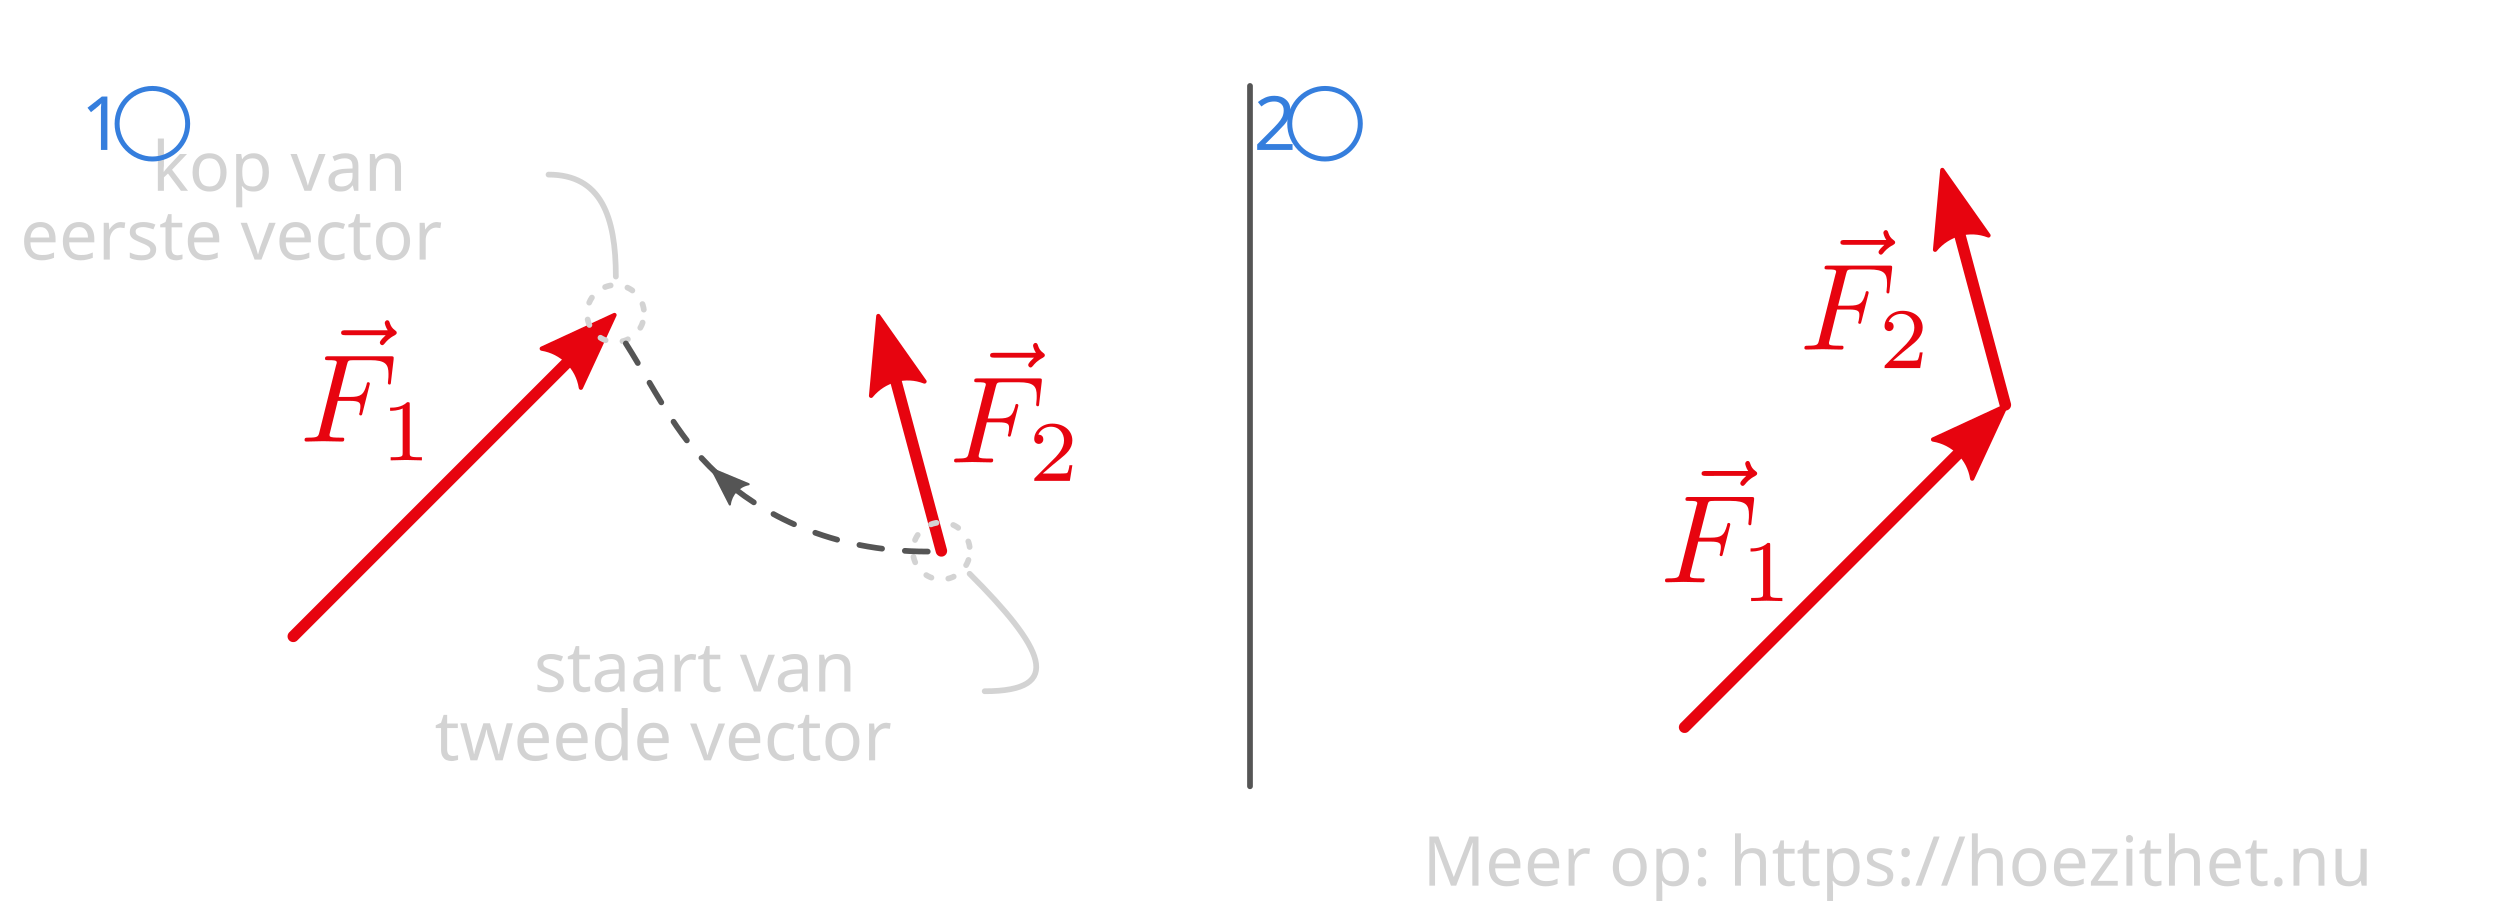
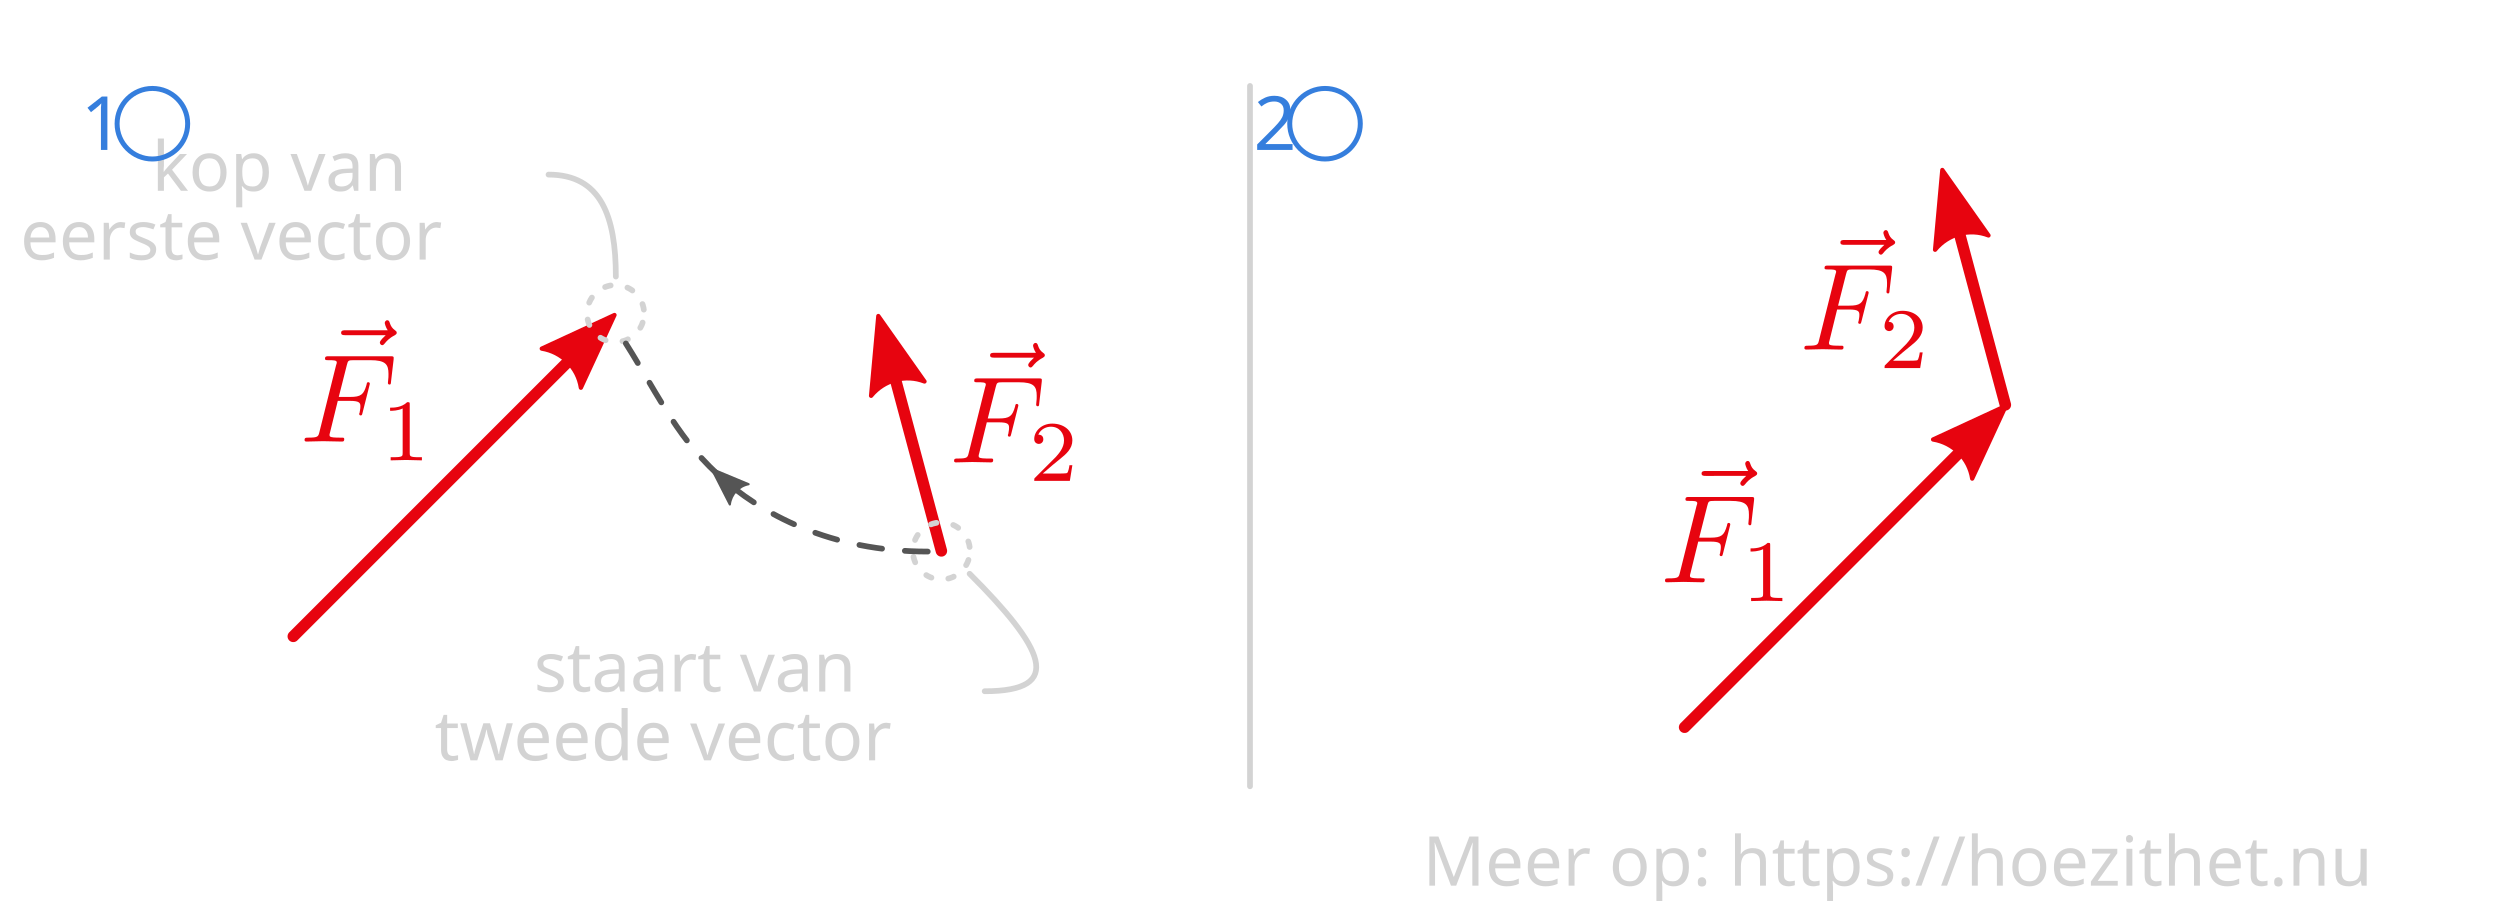
<svg xmlns="http://www.w3.org/2000/svg" width="581.736" height="209.63" viewBox="0 0 153.918 55.465" version="1.1" id="svg4623">
  <defs id="defs4617">
    <marker orient="auto" refY="0.0" refX="0.0" id="marker1286" style="overflow:visible;">
      <path id="path1284" style="fill-rule:evenodd;stroke-width:0.625;stroke-linejoin:round;stroke:#555555;stroke-opacity:1;fill:#555555;fill-opacity:1" d="M 8.719,4.034 L -2.207,0.016 L 8.719,-4.002 C 6.973,-1.63 6.983,1.616 8.719,4.034 z " transform="scale(0.6) rotate(180) translate(0,0)" />
    </marker>
    <marker orient="auto" refY="0.0" refX="0.0" id="Arrow2Mend" style="overflow:visible;">
      <path id="path1591" style="fill-rule:evenodd;stroke-width:0.625;stroke-linejoin:round;stroke:#e7040f;stroke-opacity:1;fill:#e7040f;fill-opacity:1" d="M 8.719,4.034 L -2.207,0.016 L 8.719,-4.002 C 6.973,-1.63 6.983,1.616 8.719,4.034 z " transform="scale(0.6) rotate(180) translate(0,0)" />
    </marker>
    <marker orient="auto" refY="0" refX="0" id="Arrow2Mend-3" style="overflow:visible">
      <path id="path1591-3" style="fill:#e7040f;fill-opacity:1;fill-rule:evenodd;stroke:#e7040f;stroke-width:0.625;stroke-linejoin:round;stroke-opacity:1" d="M 8.719,4.034 -2.207,0.016 8.719,-4.002 c -1.745,2.372 -1.735,5.617 -6e-7,8.035 z" transform="scale(-0.6)" />
    </marker>
    <marker orient="auto" refY="0" refX="0" id="Arrow2Mend-7" style="overflow:visible">
      <path id="path1591-9" style="fill:#e7040f;fill-opacity:1;fill-rule:evenodd;stroke:#e7040f;stroke-width:0.625;stroke-linejoin:round;stroke-opacity:1" d="M 8.719,4.034 -2.207,0.016 8.719,-4.002 c -1.745,2.372 -1.735,5.617 -6e-7,8.035 z" transform="scale(-0.6)" />
    </marker>
    <marker orient="auto" refY="0" refX="0" id="Arrow2Mend-3-9" style="overflow:visible">
      <path id="path1591-3-3" style="fill:#e7040f;fill-opacity:1;fill-rule:evenodd;stroke:#e7040f;stroke-width:0.625;stroke-linejoin:round;stroke-opacity:1" d="M 8.719,4.034 -2.207,0.016 8.719,-4.002 c -1.745,2.372 -1.735,5.617 -6e-7,8.035 z" transform="scale(-0.6)" />
    </marker>
  </defs>
  <g id="layer1" transform="translate(5.18002,-240.868)">
    <g id="g5353" transform="matrix(0.8962358,0,0,0.8962358,-1.232138,28.09939)" style="stroke-width:1.116">
      <text xml:space="preserve" style="font-style:normal;font-variant:normal;font-weight:normal;font-stretch:normal;font-size:28.016px;line-height:1.3;font-family:Quicksand;-inkscape-font-specification:'Quicksand, Normal';font-variant-ligatures:normal;font-variant-position:normal;font-variant-caps:normal;font-variant-numeric:normal;font-variant-alternates:normal;font-feature-settings:normal;text-indent:0;text-align:center;text-decoration:none;text-decoration-line:none;text-decoration-style:solid;text-decoration-color:#000000;letter-spacing:0px;word-spacing:0px;text-transform:none;writing-mode:lr-tb;direction:ltr;text-orientation:mixed;dominant-baseline:auto;baseline-shift:baseline;text-anchor:middle;white-space:normal;shape-padding:0;opacity:1;vector-effect:none;fill:#555555;fill-opacity:1;stroke:none;stroke-width:3.173px;stroke-linecap:butt;stroke-linejoin:miter;stroke-miterlimit:4;stroke-dasharray:none;stroke-dashoffset:0;stroke-opacity:1" x="44.293" y="218.673" id="text2653">
        <tspan id="tspan2651" x="44.293" y="245.288" style="stroke-width:3.173px" />
      </text>
      <text xml:space="preserve" style="font-style:normal;font-variant:normal;font-weight:normal;font-stretch:normal;font-size:4.723px;line-height:1.25;font-family:Quicksand;-inkscape-font-specification:Quicksand;text-align:end;letter-spacing:0px;word-spacing:0px;text-anchor:end;fill:#d3d3d3;fill-opacity:1;stroke:none;stroke-width:0.295" x="167.171" y="298.245" id="text7806">
        <tspan id="tspan7804" x="167.171" y="298.245" style="font-size:4.723px;text-align:end;text-anchor:end;fill:#d3d3d3;stroke-width:0.295">Meer op: https://hoezithet.nu</tspan>
      </text>
    </g>
  </g>
  <g id="layer2" transform="translate(5.18002,-240.868)" />
  <g id="g1314" transform="translate(6.50997,-2.760524)">
    <g id="g1242">
      <path style="opacity:1;vector-effect:none;fill:none;fill-opacity:1;stroke:#e7040f;stroke-width:0.706;stroke-linecap:round;stroke-linejoin:miter;stroke-miterlimit:4;stroke-dasharray:none;stroke-dashoffset:0;stroke-opacity:1;marker-end:url(#Arrow2Mend)" d="M 11.546,41.941 30.666,22.821" id="path1562" />
      <g id="g2270" style="fill:#e7040f;fill-opacity:1" transform="matrix(1.435585,0,0,1.435585,-100.4151,-8.39193)">
        <g transform="matrix(0.539544,0,0,0.539544,-1.96534,-46.00585)" style="fill:#e7040f;fill-opacity:1" id="g2195">
          <path style="fill:#e7040f;fill-opacity:1;stroke:none;stroke-width:0" d="m 5.359,-5.938 c -0.141,0.141 -0.469,0.422 -0.469,0.594 0,0.094 0.094,0.203 0.188,0.203 0.094,0 0.141,-0.078 0.203,-0.141 C 5.391,-5.422 5.625,-5.703 6.062,-5.922 6.125,-5.969 6.234,-6.016 6.234,-6.125 6.234,-6.234 6.156,-6.281 6.094,-6.328 5.875,-6.484 5.766,-6.656 5.688,-6.891 5.656,-6.984 5.625,-7.125 5.484,-7.125 c -0.141,0 -0.203,0.141 -0.203,0.219 0,0.047 0.078,0.359 0.234,0.578 H 2.156 c -0.156,0 -0.344,0 -0.344,0.203 0,0.188 0.188,0.188 0.344,0.188 z m 0,0" transform="translate(150.181,132.246)" id="path2193" />
        </g>
        <g transform="matrix(0.539544,0,0,0.539544,-1.96534,-46.00585)" style="fill:#e7040f;fill-opacity:1" id="g2199">
          <path style="fill:#e7040f;fill-opacity:1;stroke:none;stroke-width:0" d="m 3.016,-3.234 h 0.969 c 0.75,0 0.828,0.156 0.828,0.438 0,0.078 0,0.188 -0.062,0.5 C 4.719,-2.25 4.719,-2.219 4.719,-2.188 c 0,0.078 0.062,0.109 0.109,0.109 0.109,0 0.109,-0.031 0.156,-0.203 L 5.531,-4.453 C 5.562,-4.562 5.562,-4.578 5.562,-4.609 5.562,-4.625 5.547,-4.719 5.438,-4.719 5.344,-4.719 5.328,-4.672 5.297,-4.5 5.078,-3.734 4.859,-3.547 4,-3.547 H 3.094 l 0.641,-2.531 C 3.828,-6.438 3.844,-6.469 4.281,-6.469 h 1.312 c 1.219,0 1.453,0.328 1.453,1.094 0,0.234 0,0.266 -0.031,0.547 C 7,-4.703 7,-4.688 7,-4.656 c 0,0.047 0.031,0.125 0.125,0.125 0.109,0 0.109,-0.062 0.125,-0.25 L 7.453,-6.516 C 7.484,-6.781 7.438,-6.781 7.188,-6.781 H 2.297 c -0.188,0 -0.297,0 -0.297,0.203 0,0.109 0.094,0.109 0.281,0.109 0.375,0 0.656,0 0.656,0.172 0,0.047 0,0.062 -0.062,0.25 L 1.562,-0.781 c -0.094,0.391 -0.109,0.469 -0.906,0.469 -0.172,0 -0.281,0 -0.281,0.188 C 0.375,0 0.5,0 0.531,0 0.812,0 1.562,-0.031 1.844,-0.031 2.172,-0.031 3,0 3.328,0 3.422,0 3.531,0 3.531,-0.188 3.531,-0.266 3.484,-0.297 3.484,-0.297 3.453,-0.312 3.422,-0.312 3.203,-0.312 c -0.219,0 -0.266,0 -0.516,-0.016 -0.297,-0.031 -0.328,-0.078 -0.328,-0.203 0,-0.016 0,-0.078 0.047,-0.219 z m 0,0" transform="translate(148.712,134.765)" id="path2197" />
        </g>
        <g transform="matrix(0.539544,0,0,0.539544,-1.96534,-46.00585)" style="fill:#e7040f;fill-opacity:1" id="g2203">
          <path style="fill:#e7040f;fill-opacity:1;stroke:none;stroke-width:0" d="m 2.328,-4.438 c 0,-0.188 0,-0.188 -0.203,-0.188 -0.453,0.438 -1.078,0.438 -1.359,0.438 v 0.25 c 0.156,0 0.625,0 1,-0.188 v 3.547 c 0,0.234 0,0.328 -0.688,0.328 H 0.812 V 0 c 0.125,0 0.984,-0.031 1.234,-0.031 0.219,0 1.094,0.031 1.25,0.031 V -0.25 H 3.031 c -0.703,0 -0.703,-0.094 -0.703,-0.328 z m 0,0" transform="translate(155.119,136.259)" id="path2201" />
        </g>
      </g>
    </g>
    <g transform="matrix(1.413478,0,0,1.413478,-47.29379,-15.63643)" style="fill:#e7040f;fill-opacity:1" id="g2278">
      <g id="g2207" style="fill:#e7040f;fill-opacity:1" transform="matrix(0.539544,0,0,0.539544,-1.96534,-46.00585)">
        <path id="path2205" transform="translate(135.237,144.201)" d="m 5.359,-5.938 c -0.141,0.141 -0.469,0.422 -0.469,0.594 0,0.094 0.094,0.203 0.188,0.203 0.094,0 0.141,-0.078 0.203,-0.141 C 5.391,-5.422 5.625,-5.703 6.062,-5.922 6.125,-5.969 6.234,-6.016 6.234,-6.125 6.234,-6.234 6.156,-6.281 6.094,-6.328 5.875,-6.484 5.766,-6.656 5.688,-6.891 5.656,-6.984 5.625,-7.125 5.484,-7.125 c -0.141,0 -0.203,0.141 -0.203,0.219 0,0.047 0.078,0.359 0.234,0.578 H 2.156 c -0.156,0 -0.344,0 -0.344,0.203 0,0.188 0.188,0.188 0.344,0.188 z m 0,0" style="fill:#e7040f;fill-opacity:1;stroke:none;stroke-width:0" />
      </g>
      <g id="g2211" style="fill:#e7040f;fill-opacity:1" transform="matrix(0.539544,0,0,0.539544,-1.96534,-46.00585)">
        <path id="path2209" transform="translate(133.768,146.72)" d="m 3.016,-3.234 h 0.969 c 0.75,0 0.828,0.156 0.828,0.438 0,0.078 0,0.188 -0.062,0.5 C 4.719,-2.25 4.719,-2.219 4.719,-2.188 c 0,0.078 0.062,0.109 0.109,0.109 0.109,0 0.109,-0.031 0.156,-0.203 L 5.531,-4.453 C 5.562,-4.562 5.562,-4.578 5.562,-4.609 5.562,-4.625 5.547,-4.719 5.438,-4.719 5.344,-4.719 5.328,-4.672 5.297,-4.5 5.078,-3.734 4.859,-3.547 4,-3.547 H 3.094 l 0.641,-2.531 C 3.828,-6.438 3.844,-6.469 4.281,-6.469 h 1.312 c 1.219,0 1.453,0.328 1.453,1.094 0,0.234 0,0.266 -0.031,0.547 C 7,-4.703 7,-4.688 7,-4.656 c 0,0.047 0.031,0.125 0.125,0.125 0.109,0 0.109,-0.062 0.125,-0.25 L 7.453,-6.516 C 7.484,-6.781 7.438,-6.781 7.188,-6.781 H 2.297 c -0.188,0 -0.297,0 -0.297,0.203 0,0.109 0.094,0.109 0.281,0.109 0.375,0 0.656,0 0.656,0.172 0,0.047 0,0.062 -0.062,0.25 L 1.562,-0.781 c -0.094,0.391 -0.109,0.469 -0.906,0.469 -0.172,0 -0.281,0 -0.281,0.188 C 0.375,0 0.5,0 0.531,0 0.812,0 1.562,-0.031 1.844,-0.031 2.172,-0.031 3,0 3.328,0 3.422,0 3.531,0 3.531,-0.188 3.531,-0.266 3.484,-0.297 3.484,-0.297 3.453,-0.312 3.422,-0.312 3.203,-0.312 c -0.219,0 -0.266,0 -0.516,-0.016 -0.297,-0.031 -0.328,-0.078 -0.328,-0.203 0,-0.016 0,-0.078 0.047,-0.219 z m 0,0" style="fill:#e7040f;fill-opacity:1;stroke:none;stroke-width:0" />
      </g>
      <g id="g2215" style="fill:#e7040f;fill-opacity:1" transform="matrix(0.539544,0,0,0.539544,-1.96534,-46.00585)">
        <path id="path2213" transform="translate(140.175,148.214)" d="M 3.516,-1.266 H 3.281 c -0.016,0.156 -0.094,0.562 -0.188,0.625 C 3.047,-0.594 2.516,-0.594 2.406,-0.594 H 1.125 c 0.734,-0.641 0.984,-0.844 1.391,-1.172 0.516,-0.406 1,-0.844 1,-1.5 0,-0.844 -0.734,-1.359 -1.625,-1.359 -0.859,0 -1.453,0.609 -1.453,1.25 0,0.344 0.297,0.391 0.375,0.391 0.156,0 0.359,-0.125 0.359,-0.375 0,-0.125 -0.047,-0.375 -0.406,-0.375 C 0.984,-4.219 1.453,-4.375 1.781,-4.375 c 0.703,0 1.062,0.547 1.062,1.109 0,0.609 -0.438,1.078 -0.656,1.328 L 0.516,-0.266 C 0.438,-0.203 0.438,-0.188 0.438,0 h 2.875 z m 0,0" style="fill:#e7040f;fill-opacity:1;stroke:none;stroke-width:0" />
      </g>
    </g>
    <path id="path1562-7" d="M 51.449,36.679 47.815,23.119" style="opacity:1;vector-effect:none;fill:none;fill-opacity:1;stroke:#e7040f;stroke-width:0.706;stroke-linecap:round;stroke-linejoin:miter;stroke-miterlimit:4;stroke-dasharray:none;stroke-dashoffset:0;stroke-opacity:1;marker-end:url(#Arrow2Mend-3)" />
    <circle r="1.757" cy="36.679" cx="51.449" id="path852" style="opacity:1;vector-effect:none;fill:none;fill-opacity:1;stroke:#d3d3d3;stroke-width:0.353;stroke-linecap:round;stroke-linejoin:miter;stroke-miterlimit:4;stroke-dasharray:0.353, 1.058;stroke-dashoffset:0.847;stroke-opacity:1;paint-order:markers stroke fill" />
    <path id="path854" d="m 53.187,38.086 c 4.537,4.537 5.953,7.232 0.927,7.232" style="opacity:1;vector-effect:none;fill:none;fill-opacity:1;stroke:#d3d3d3;stroke-width:0.353;stroke-linecap:round;stroke-linejoin:miter;stroke-miterlimit:4;stroke-dasharray:none;stroke-dashoffset:0;stroke-opacity:1" />
    <text id="text858" y="45.336" x="53.887" style="font-style:normal;font-variant:normal;font-weight:normal;font-stretch:normal;font-size:4.233px;line-height:1;font-family:Quicksand;-inkscape-font-specification:'Quicksand, Normal';font-variant-ligatures:normal;font-variant-position:normal;font-variant-caps:normal;font-variant-numeric:normal;font-variant-alternates:normal;font-feature-settings:normal;text-indent:0;text-align:end;text-decoration:none;text-decoration-line:none;text-decoration-style:solid;text-decoration-color:#000000;letter-spacing:0px;word-spacing:0px;text-transform:none;writing-mode:lr-tb;direction:ltr;text-orientation:mixed;dominant-baseline:auto;baseline-shift:baseline;text-anchor:end;white-space:normal;shape-padding:0;opacity:1;vector-effect:none;fill:#d3d3d3;fill-opacity:1;stroke:none;stroke-width:0.719px;stroke-linecap:butt;stroke-linejoin:miter;stroke-miterlimit:4;stroke-dasharray:none;stroke-dashoffset:0;stroke-opacity:1" xml:space="preserve">
      <tspan style="font-size:4.233px;line-height:1;text-align:end;text-anchor:end;fill:#d3d3d3;stroke-width:0.719px" y="45.336" x="53.887" id="tspan856">staart van</tspan>
      <tspan style="font-size:4.233px;line-height:1;text-align:end;text-anchor:end;fill:#d3d3d3;stroke-width:0.719px" y="49.569" x="53.887" id="tspan1322">tweede vector</tspan>
    </text>
    <circle r="1.757" cy="22.066" cx="31.389" id="path852-8" style="opacity:1;vector-effect:none;fill:none;fill-opacity:1;stroke:#d3d3d3;stroke-width:0.353;stroke-linecap:round;stroke-linejoin:miter;stroke-miterlimit:4;stroke-dasharray:0.353, 1.058;stroke-dashoffset:0.847;stroke-opacity:1;paint-order:markers stroke fill" />
    <text id="text858-0" y="14.507" x="26.218" style="font-style:normal;font-variant:normal;font-weight:normal;font-stretch:normal;font-size:4.233px;line-height:1;font-family:Quicksand;-inkscape-font-specification:'Quicksand, Normal';font-variant-ligatures:normal;font-variant-position:normal;font-variant-caps:normal;font-variant-numeric:normal;font-variant-alternates:normal;font-feature-settings:normal;text-indent:0;text-align:end;text-decoration:none;text-decoration-line:none;text-decoration-style:solid;text-decoration-color:#000000;letter-spacing:0px;word-spacing:0px;text-transform:none;writing-mode:lr-tb;direction:ltr;text-orientation:mixed;dominant-baseline:auto;baseline-shift:baseline;text-anchor:end;white-space:normal;shape-padding:0;opacity:1;vector-effect:none;fill:#d3d3d3;fill-opacity:1;stroke:none;stroke-width:0.719px;stroke-linecap:butt;stroke-linejoin:miter;stroke-miterlimit:4;stroke-dasharray:none;stroke-dashoffset:0;stroke-opacity:1" xml:space="preserve">
      <tspan style="font-size:4.233px;line-height:1;text-align:end;text-anchor:end;fill:#d3d3d3;stroke-width:0.719px" y="14.507" x="26.218" id="tspan856-9">kop van</tspan>
      <tspan style="font-size:4.233px;line-height:1;text-align:end;text-anchor:end;fill:#d3d3d3;stroke-width:0.719px" y="18.74" x="26.218" id="tspan1328">eerste vector</tspan>
    </text>
    <path id="path893" d="m 31.406,19.787 c 0,-3.705 -0.914,-6.276 -4.144,-6.276" style="opacity:1;vector-effect:none;fill:none;fill-opacity:1;stroke:#d3d3d3;stroke-width:0.353;stroke-linecap:round;stroke-linejoin:miter;stroke-miterlimit:4;stroke-dasharray:none;stroke-dashoffset:0;stroke-opacity:1" />
    <path id="path895" d="m 50.609,36.719 c -5.947,0 -10.261,-2.281 -12.96,-4.78 -2.699,-2.499 -3.782,-5.215 -6.009,-8.626" style="opacity:1;vector-effect:none;fill:none;fill-opacity:1;stroke:#555555;stroke-width:0.353;stroke-linecap:round;stroke-linejoin:miter;stroke-miterlimit:4;stroke-dasharray:1.411, 1.411;stroke-dashoffset:0;stroke-opacity:1;marker-mid:url(#marker1286)" />
  </g>
  <g id="g1282" transform="translate(18.1901,2.833855)">
    <g transform="translate(-3.800238,-1.379694)" id="g1252">
      <path style="opacity:1;vector-effect:none;fill:none;fill-opacity:1;stroke:#e7040f;stroke-width:0.706;stroke-linecap:round;stroke-linejoin:miter;stroke-miterlimit:4;stroke-dasharray:none;stroke-dashoffset:0;stroke-opacity:1;marker-end:url(#Arrow2Mend-7)" d="M 89.326,43.321 108.446,24.201" id="path1562-2" />
      <g id="g2270-4" style="fill:#e7040f;fill-opacity:1" transform="matrix(1.435585,0,0,1.435585,-24.53573,-3.942811)">
        <g transform="matrix(0.539544,0,0,0.539544,-1.96534,-46.00585)" style="fill:#e7040f;fill-opacity:1" id="g2195-3">
          <path style="fill:#e7040f;fill-opacity:1;stroke:none;stroke-width:0" d="m 5.359,-5.938 c -0.141,0.141 -0.469,0.422 -0.469,0.594 0,0.094 0.094,0.203 0.188,0.203 0.094,0 0.141,-0.078 0.203,-0.141 C 5.391,-5.422 5.625,-5.703 6.062,-5.922 6.125,-5.969 6.234,-6.016 6.234,-6.125 6.234,-6.234 6.156,-6.281 6.094,-6.328 5.875,-6.484 5.766,-6.656 5.688,-6.891 5.656,-6.984 5.625,-7.125 5.484,-7.125 c -0.141,0 -0.203,0.141 -0.203,0.219 0,0.047 0.078,0.359 0.234,0.578 H 2.156 c -0.156,0 -0.344,0 -0.344,0.203 0,0.188 0.188,0.188 0.344,0.188 z m 0,0" transform="translate(150.181,132.246)" id="path2193-7" />
        </g>
        <g transform="matrix(0.539544,0,0,0.539544,-1.96534,-46.00585)" style="fill:#e7040f;fill-opacity:1" id="g2199-1">
          <path style="fill:#e7040f;fill-opacity:1;stroke:none;stroke-width:0" d="m 3.016,-3.234 h 0.969 c 0.75,0 0.828,0.156 0.828,0.438 0,0.078 0,0.188 -0.062,0.5 C 4.719,-2.25 4.719,-2.219 4.719,-2.188 c 0,0.078 0.062,0.109 0.109,0.109 0.109,0 0.109,-0.031 0.156,-0.203 L 5.531,-4.453 C 5.562,-4.562 5.562,-4.578 5.562,-4.609 5.562,-4.625 5.547,-4.719 5.438,-4.719 5.344,-4.719 5.328,-4.672 5.297,-4.5 5.078,-3.734 4.859,-3.547 4,-3.547 H 3.094 l 0.641,-2.531 C 3.828,-6.438 3.844,-6.469 4.281,-6.469 h 1.312 c 1.219,0 1.453,0.328 1.453,1.094 0,0.234 0,0.266 -0.031,0.547 C 7,-4.703 7,-4.688 7,-4.656 c 0,0.047 0.031,0.125 0.125,0.125 0.109,0 0.109,-0.062 0.125,-0.25 L 7.453,-6.516 C 7.484,-6.781 7.438,-6.781 7.188,-6.781 H 2.297 c -0.188,0 -0.297,0 -0.297,0.203 0,0.109 0.094,0.109 0.281,0.109 0.375,0 0.656,0 0.656,0.172 0,0.047 0,0.062 -0.062,0.25 L 1.562,-0.781 c -0.094,0.391 -0.109,0.469 -0.906,0.469 -0.172,0 -0.281,0 -0.281,0.188 C 0.375,0 0.5,0 0.531,0 0.812,0 1.562,-0.031 1.844,-0.031 2.172,-0.031 3,0 3.328,0 3.422,0 3.531,0 3.531,-0.188 3.531,-0.266 3.484,-0.297 3.484,-0.297 3.453,-0.312 3.422,-0.312 3.203,-0.312 c -0.219,0 -0.266,0 -0.516,-0.016 -0.297,-0.031 -0.328,-0.078 -0.328,-0.203 0,-0.016 0,-0.078 0.047,-0.219 z m 0,0" transform="translate(148.712,134.765)" id="path2197-2" />
        </g>
        <g transform="matrix(0.539544,0,0,0.539544,-1.96534,-46.00585)" style="fill:#e7040f;fill-opacity:1" id="g2203-2">
          <path style="fill:#e7040f;fill-opacity:1;stroke:none;stroke-width:0" d="m 2.328,-4.438 c 0,-0.188 0,-0.188 -0.203,-0.188 -0.453,0.438 -1.078,0.438 -1.359,0.438 v 0.25 c 0.156,0 0.625,0 1,-0.188 v 3.547 c 0,0.234 0,0.328 -0.688,0.328 H 0.812 V 0 c 0.125,0 0.984,-0.031 1.234,-0.031 0.219,0 1.094,0.031 1.25,0.031 V -0.25 H 3.031 c -0.703,0 -0.703,-0.094 -0.703,-0.328 z m 0,0" transform="translate(155.119,136.259)" id="path2201-0" />
        </g>
      </g>
    </g>
    <g transform="translate(-16.64485,-11.43542)" id="g1262">
      <g id="g2278-2" style="fill:#e7040f;fill-opacity:1" transform="matrix(1.413478,0,0,1.413478,10.02289,-16.74151)">
        <g transform="matrix(0.539544,0,0,0.539544,-1.96534,-46.00585)" style="fill:#e7040f;fill-opacity:1" id="g2207-1">
          <path style="fill:#e7040f;fill-opacity:1;stroke:none;stroke-width:0" d="m 5.359,-5.938 c -0.141,0.141 -0.469,0.422 -0.469,0.594 0,0.094 0.094,0.203 0.188,0.203 0.094,0 0.141,-0.078 0.203,-0.141 C 5.391,-5.422 5.625,-5.703 6.062,-5.922 6.125,-5.969 6.234,-6.016 6.234,-6.125 6.234,-6.234 6.156,-6.281 6.094,-6.328 5.875,-6.484 5.766,-6.656 5.688,-6.891 5.656,-6.984 5.625,-7.125 5.484,-7.125 c -0.141,0 -0.203,0.141 -0.203,0.219 0,0.047 0.078,0.359 0.234,0.578 H 2.156 c -0.156,0 -0.344,0 -0.344,0.203 0,0.188 0.188,0.188 0.344,0.188 z m 0,0" transform="translate(135.237,144.201)" id="path2205-7" />
        </g>
        <g transform="matrix(0.539544,0,0,0.539544,-1.96534,-46.00585)" style="fill:#e7040f;fill-opacity:1" id="g2211-5">
          <path style="fill:#e7040f;fill-opacity:1;stroke:none;stroke-width:0" d="m 3.016,-3.234 h 0.969 c 0.75,0 0.828,0.156 0.828,0.438 0,0.078 0,0.188 -0.062,0.5 C 4.719,-2.25 4.719,-2.219 4.719,-2.188 c 0,0.078 0.062,0.109 0.109,0.109 0.109,0 0.109,-0.031 0.156,-0.203 L 5.531,-4.453 C 5.562,-4.562 5.562,-4.578 5.562,-4.609 5.562,-4.625 5.547,-4.719 5.438,-4.719 5.344,-4.719 5.328,-4.672 5.297,-4.5 5.078,-3.734 4.859,-3.547 4,-3.547 H 3.094 l 0.641,-2.531 C 3.828,-6.438 3.844,-6.469 4.281,-6.469 h 1.312 c 1.219,0 1.453,0.328 1.453,1.094 0,0.234 0,0.266 -0.031,0.547 C 7,-4.703 7,-4.688 7,-4.656 c 0,0.047 0.031,0.125 0.125,0.125 0.109,0 0.109,-0.062 0.125,-0.25 L 7.453,-6.516 C 7.484,-6.781 7.438,-6.781 7.188,-6.781 H 2.297 c -0.188,0 -0.297,0 -0.297,0.203 0,0.109 0.094,0.109 0.281,0.109 0.375,0 0.656,0 0.656,0.172 0,0.047 0,0.062 -0.062,0.25 L 1.562,-0.781 c -0.094,0.391 -0.109,0.469 -0.906,0.469 -0.172,0 -0.281,0 -0.281,0.188 C 0.375,0 0.5,0 0.531,0 0.812,0 1.562,-0.031 1.844,-0.031 2.172,-0.031 3,0 3.328,0 3.422,0 3.531,0 3.531,-0.188 3.531,-0.266 3.484,-0.297 3.484,-0.297 3.453,-0.312 3.422,-0.312 3.203,-0.312 c -0.219,0 -0.266,0 -0.516,-0.016 -0.297,-0.031 -0.328,-0.078 -0.328,-0.203 0,-0.016 0,-0.078 0.047,-0.219 z m 0,0" transform="translate(133.768,146.72)" id="path2209-1" />
        </g>
        <g transform="matrix(0.539544,0,0,0.539544,-1.96534,-46.00585)" style="fill:#e7040f;fill-opacity:1" id="g2215-7">
          <path style="fill:#e7040f;fill-opacity:1;stroke:none;stroke-width:0" d="M 3.516,-1.266 H 3.281 c -0.016,0.156 -0.094,0.562 -0.188,0.625 C 3.047,-0.594 2.516,-0.594 2.406,-0.594 H 1.125 c 0.734,-0.641 0.984,-0.844 1.391,-1.172 0.516,-0.406 1,-0.844 1,-1.5 0,-0.844 -0.734,-1.359 -1.625,-1.359 -0.859,0 -1.453,0.609 -1.453,1.25 0,0.344 0.297,0.391 0.375,0.391 0.156,0 0.359,-0.125 0.359,-0.375 0,-0.125 -0.047,-0.375 -0.406,-0.375 C 0.984,-4.219 1.453,-4.375 1.781,-4.375 c 0.703,0 1.062,0.547 1.062,1.109 0,0.609 -0.438,1.078 -0.656,1.328 L 0.516,-0.266 C 0.438,-0.203 0.438,-0.188 0.438,0 h 2.875 z m 0,0" transform="translate(140.175,148.214)" id="path2213-4" />
        </g>
      </g>
      <path style="opacity:1;vector-effect:none;fill:none;fill-opacity:1;stroke:#e7040f;stroke-width:0.706;stroke-linecap:round;stroke-linejoin:miter;stroke-miterlimit:4;stroke-dasharray:none;stroke-dashoffset:0;stroke-opacity:1;marker-end:url(#Arrow2Mend-3-9)" d="m 121.92,33.528 -3.633,-13.56" id="path1562-7-1" />
    </g>
  </g>
-   <path style="opacity:1;vector-effect:none;fill:none;fill-opacity:1;stroke:#555555;stroke-width:0.353;stroke-linecap:round;stroke-linejoin:miter;stroke-miterlimit:4;stroke-dasharray:none;stroke-dashoffset:0;stroke-opacity:1" d="M 76.959,5.292 V 48.409" id="path946" />
+   <path style="opacity:1;vector-effect:none;fill:none;fill-opacity:1;stroke:#d3d3d3;stroke-width:0.353;stroke-linecap:round;stroke-linejoin:miter;stroke-miterlimit:4;stroke-dasharray:none;stroke-dashoffset:0;stroke-opacity:1" d="M 76.959,5.292 V 48.409" id="path946" />
  <g id="g1043" transform="matrix(0.72617,0,0,0.72617,-53.457,-7.92841)">
    <text id="text950" y="23.632" x="86.414" style="font-style:normal;font-variant:normal;font-weight:normal;font-stretch:normal;font-size:6.35px;line-height:1.3;font-family:Quicksand;-inkscape-font-specification:'Quicksand, Normal';font-variant-ligatures:normal;font-variant-position:normal;font-variant-caps:normal;font-variant-numeric:normal;font-variant-alternates:normal;font-feature-settings:normal;text-indent:0;text-align:center;text-decoration:none;text-decoration-line:none;text-decoration-style:solid;text-decoration-color:#000000;letter-spacing:0px;word-spacing:0px;text-transform:none;writing-mode:lr-tb;direction:ltr;text-orientation:mixed;dominant-baseline:auto;baseline-shift:baseline;text-anchor:middle;white-space:normal;shape-padding:0;opacity:1;vector-effect:none;fill:#357edd;fill-opacity:1;stroke:none;stroke-width:0.719px;stroke-linecap:butt;stroke-linejoin:miter;stroke-miterlimit:4;stroke-dasharray:none;stroke-dashoffset:0;stroke-opacity:1" xml:space="preserve">
      <tspan style="fill:#357edd;stroke-width:0.719px" y="23.632" x="86.414" id="tspan948">1</tspan>
    </text>
    <circle r="2.991" cy="21.408" cx="86.534" id="path952" style="opacity:1;vector-effect:none;fill:none;fill-opacity:1;stroke:#357edd;stroke-width:0.423;stroke-linecap:square;stroke-linejoin:miter;stroke-miterlimit:4;stroke-dasharray:none;stroke-dashoffset:0;stroke-opacity:1;paint-order:markers stroke fill" />
  </g>
  <g id="g1043-6" transform="matrix(0.72617,0,0,0.72617,18.73928,-7.92841)">
    <text id="text950-9" y="23.632" x="86.427" style="font-style:normal;font-variant:normal;font-weight:normal;font-stretch:normal;font-size:6.35px;line-height:1.3;font-family:Quicksand;-inkscape-font-specification:'Quicksand, Normal';font-variant-ligatures:normal;font-variant-position:normal;font-variant-caps:normal;font-variant-numeric:normal;font-variant-alternates:normal;font-feature-settings:normal;text-indent:0;text-align:center;text-decoration:none;text-decoration-line:none;text-decoration-style:solid;text-decoration-color:#000000;letter-spacing:0px;word-spacing:0px;text-transform:none;writing-mode:lr-tb;direction:ltr;text-orientation:mixed;dominant-baseline:auto;baseline-shift:baseline;text-anchor:middle;white-space:normal;shape-padding:0;opacity:1;vector-effect:none;fill:#357edd;fill-opacity:1;stroke:none;stroke-width:0.719px;stroke-linecap:butt;stroke-linejoin:miter;stroke-miterlimit:4;stroke-dasharray:none;stroke-dashoffset:0;stroke-opacity:1" xml:space="preserve">
      <tspan style="fill:#357edd;stroke-width:0.719px" y="23.632" x="86.427" id="tspan948-8">2</tspan>
    </text>
    <circle r="2.991" cy="21.408" cx="86.534" id="path952-7" style="opacity:1;vector-effect:none;fill:none;fill-opacity:1;stroke:#357edd;stroke-width:0.423;stroke-linecap:square;stroke-linejoin:miter;stroke-miterlimit:4;stroke-dasharray:none;stroke-dashoffset:0;stroke-opacity:1;paint-order:markers stroke fill" />
  </g>
</svg>
